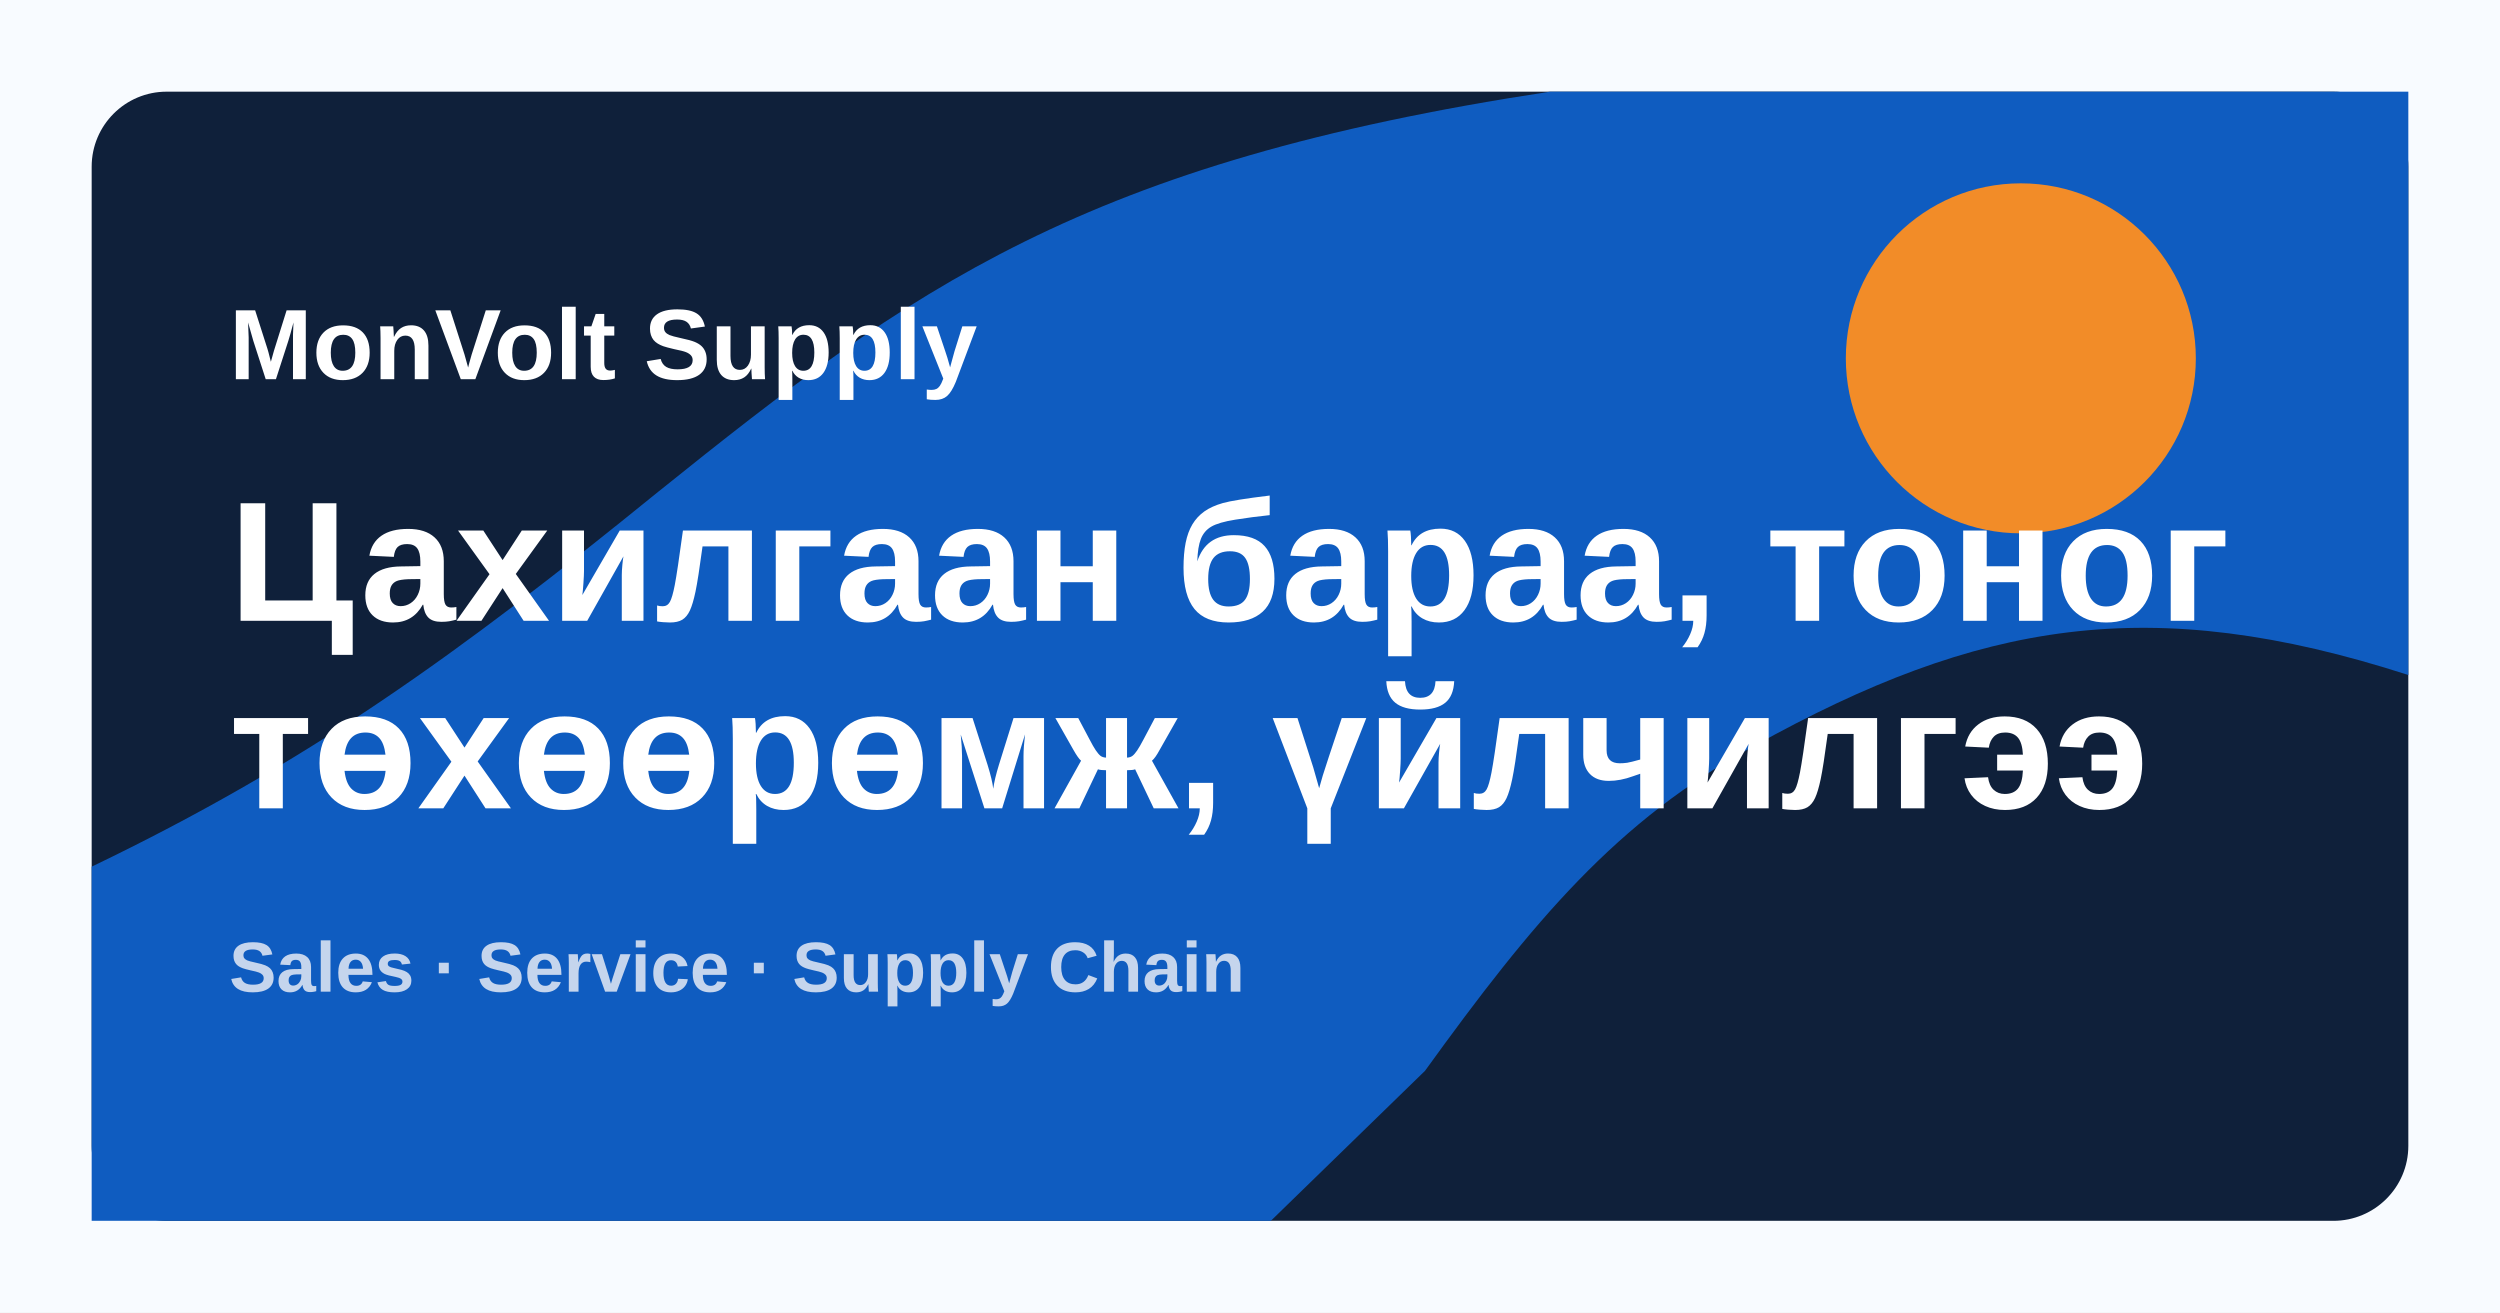
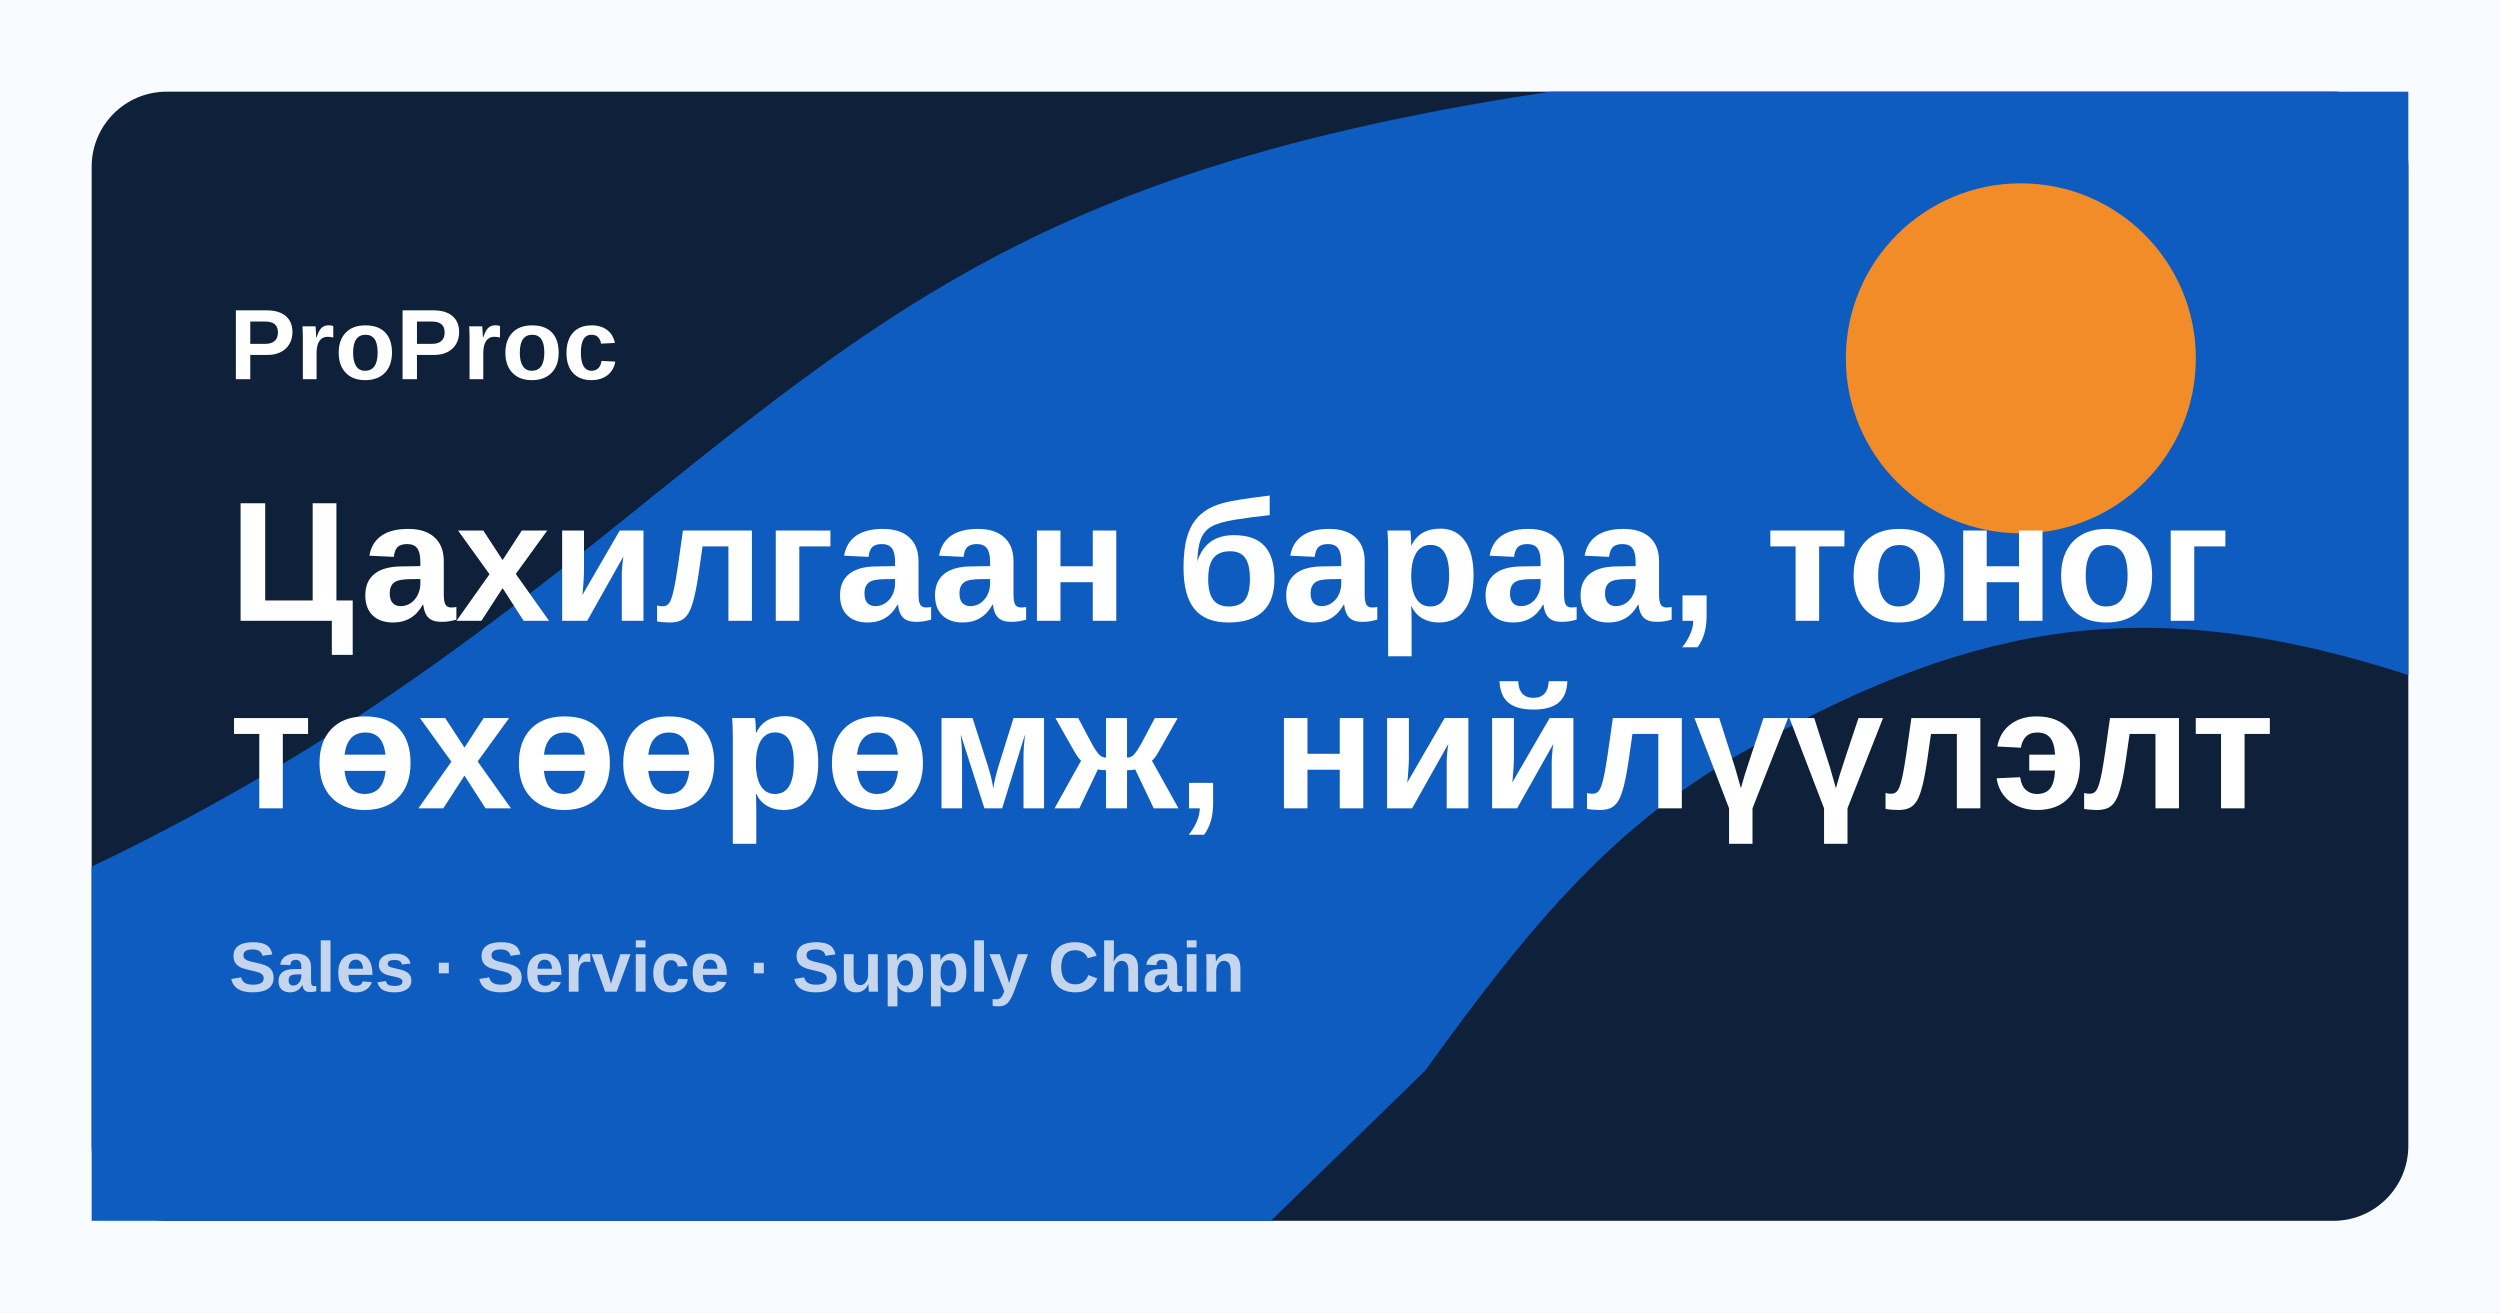
<svg xmlns="http://www.w3.org/2000/svg" width="1200" height="630" viewBox="0 0 1200 630" fill="none">
  <rect width="1200" height="630" fill="#F8FBFF" />
  <rect x="44" y="44" width="1112" height="542" rx="36" fill="#0F203A" />
  <path d="M744 44H1156V324C1032 284 950 298 842 358C776 394 736 442 684 514L610 586H44V416C148 366 220 314 316 236C438 138 520 78 744 44Z" fill="#0F5CC0" />
  <circle cx="970" cy="172" r="84" fill="#F28C28" />
-   <text x="110" y="182" fill="#FFFFFF" font-family="Arial, sans-serif" font-size="48" font-weight="700">MonVolt Supply</text>
+   <text x="110" y="182" fill="#FFFFFF" font-family="Arial, sans-serif" font-size="48" font-weight="700">ProProc</text>
  <text x="110" y="298" fill="#FFFFFF" font-family="Arial, sans-serif" font-size="82" font-weight="700">Цахилгаан бараа, тоног</text>
-   <text x="110" y="388" fill="#FFFFFF" font-family="Arial, sans-serif" font-size="82" font-weight="700">төхөөрөмж, үйлчилгээ</text>
+   <text x="110" y="388" fill="#FFFFFF" font-family="Arial, sans-serif" font-size="82" font-weight="700">төхөөрөмж, нийлүүлэлт</text>
  <text x="110" y="476" fill="#C5D5ED" font-family="Arial, sans-serif" font-size="34" font-weight="600">Sales · Service · Supply Chain</text>
</svg>
